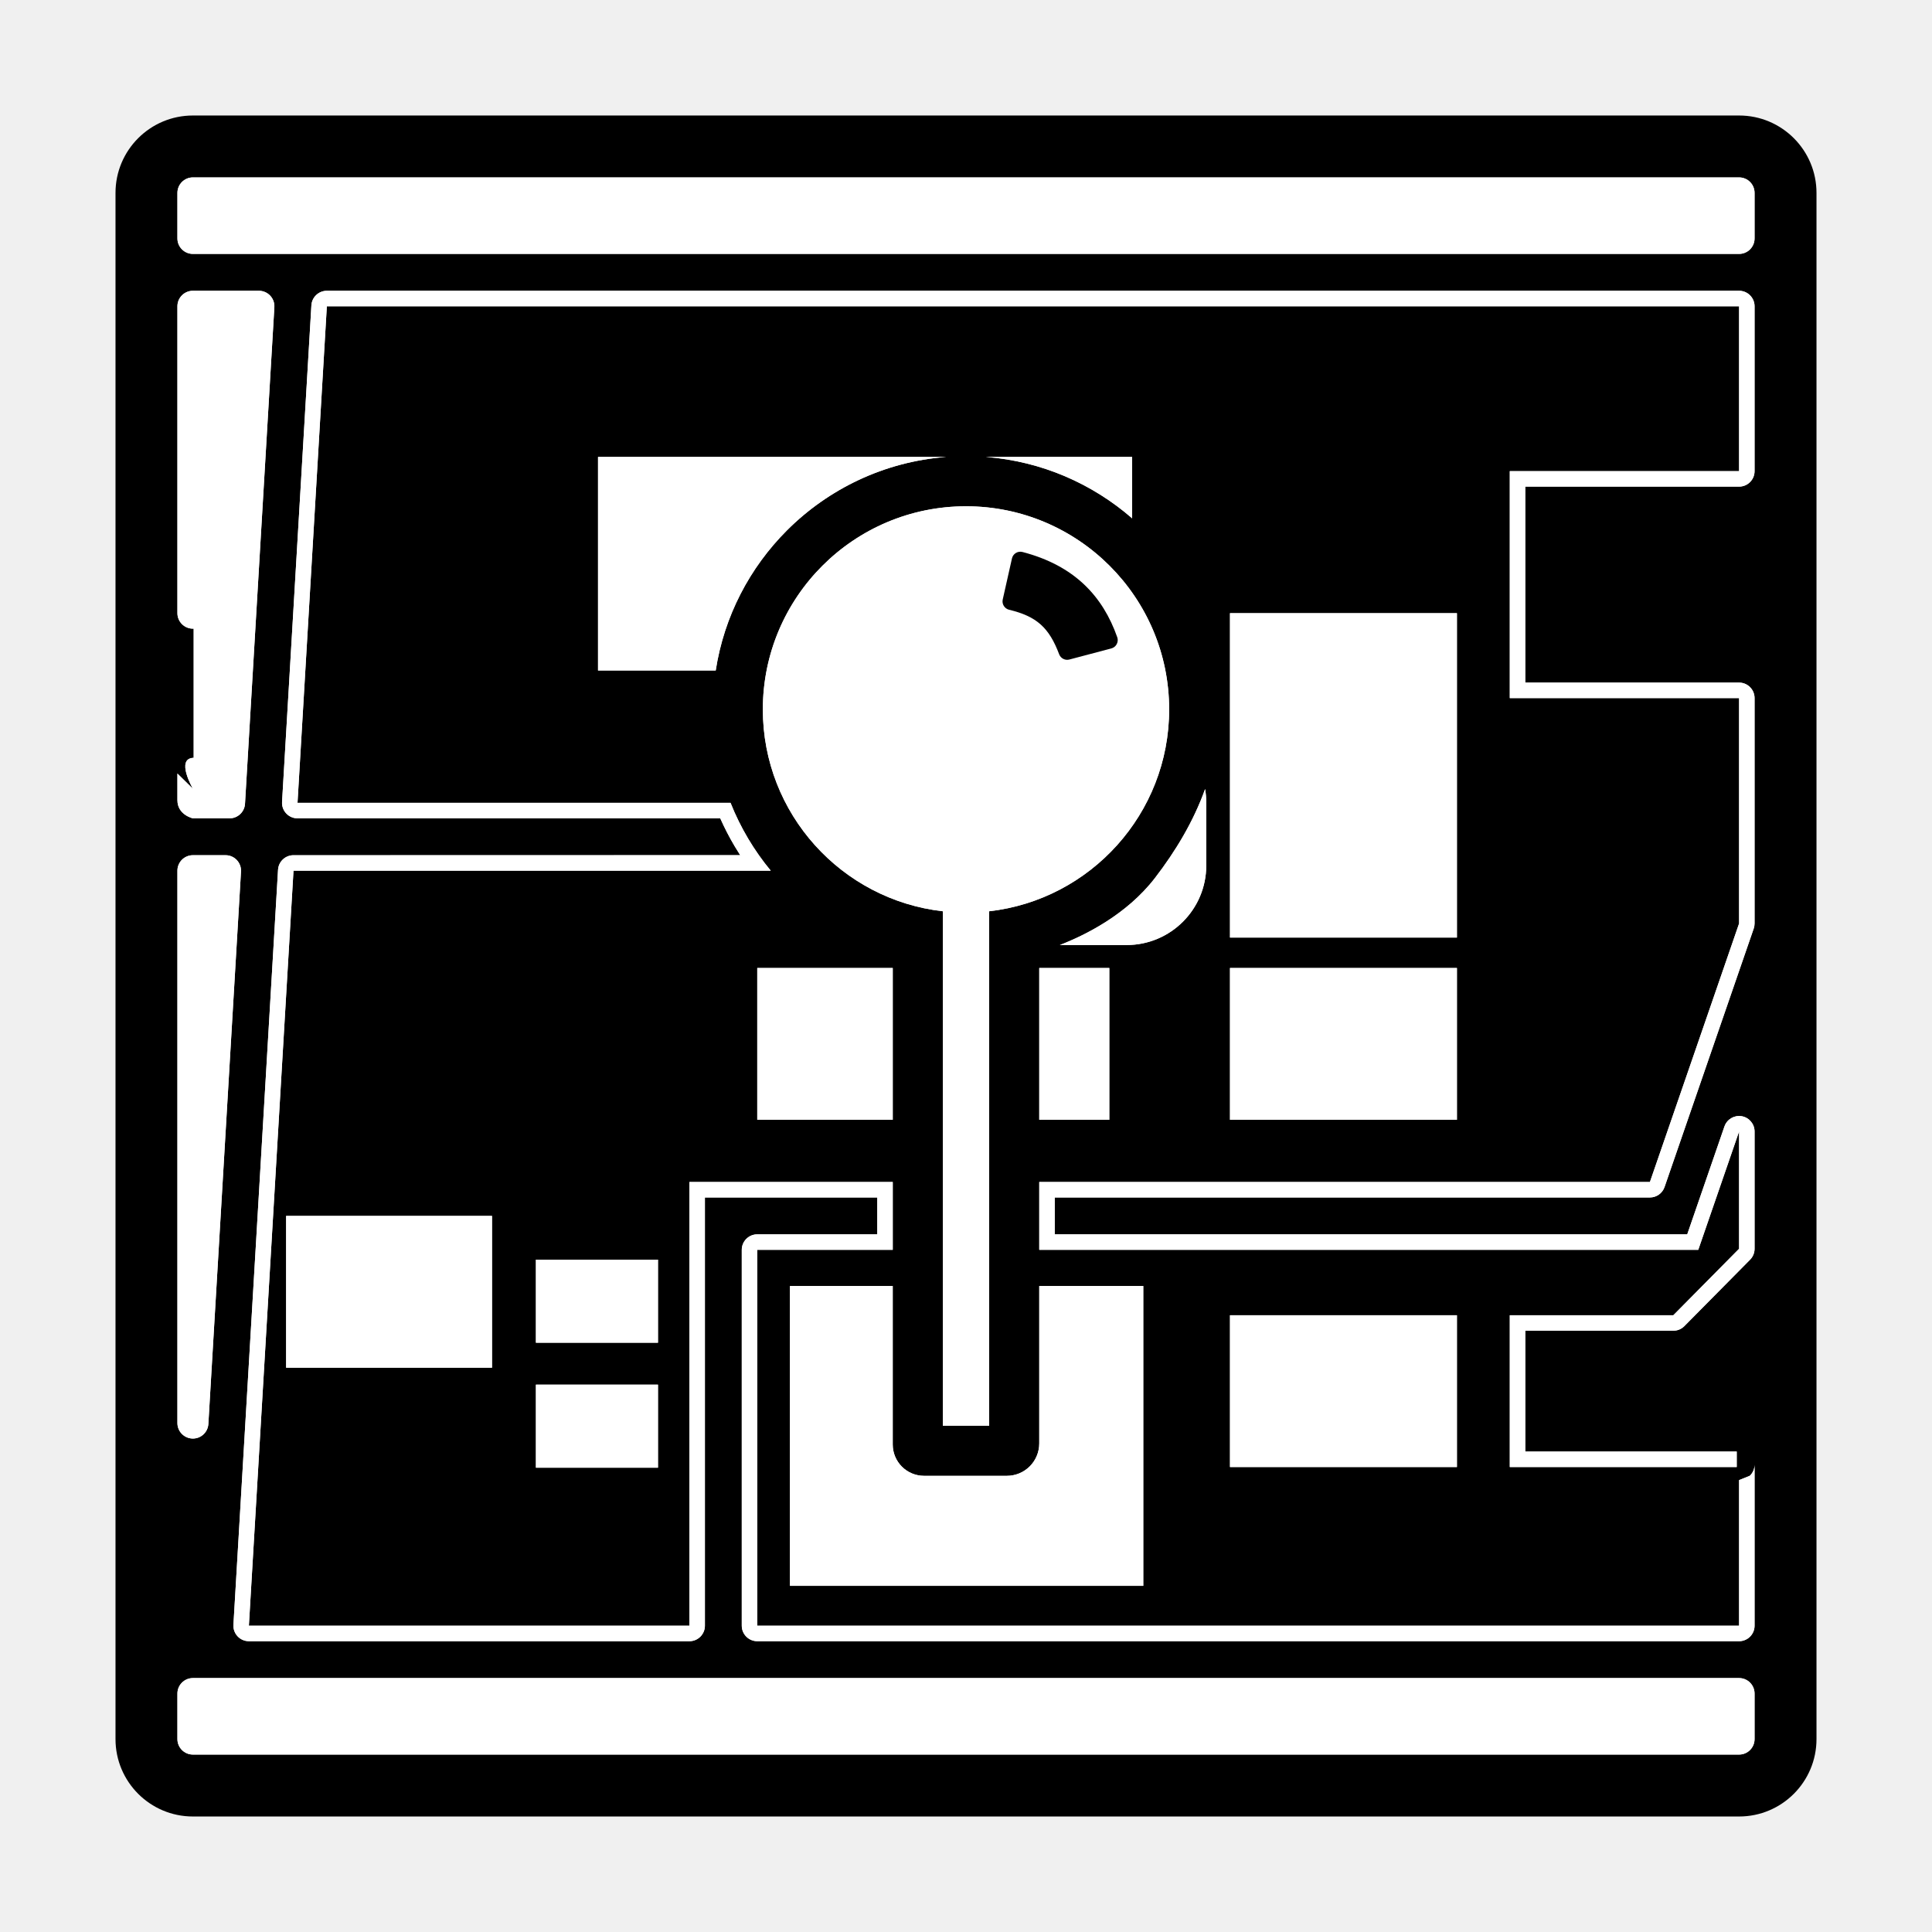
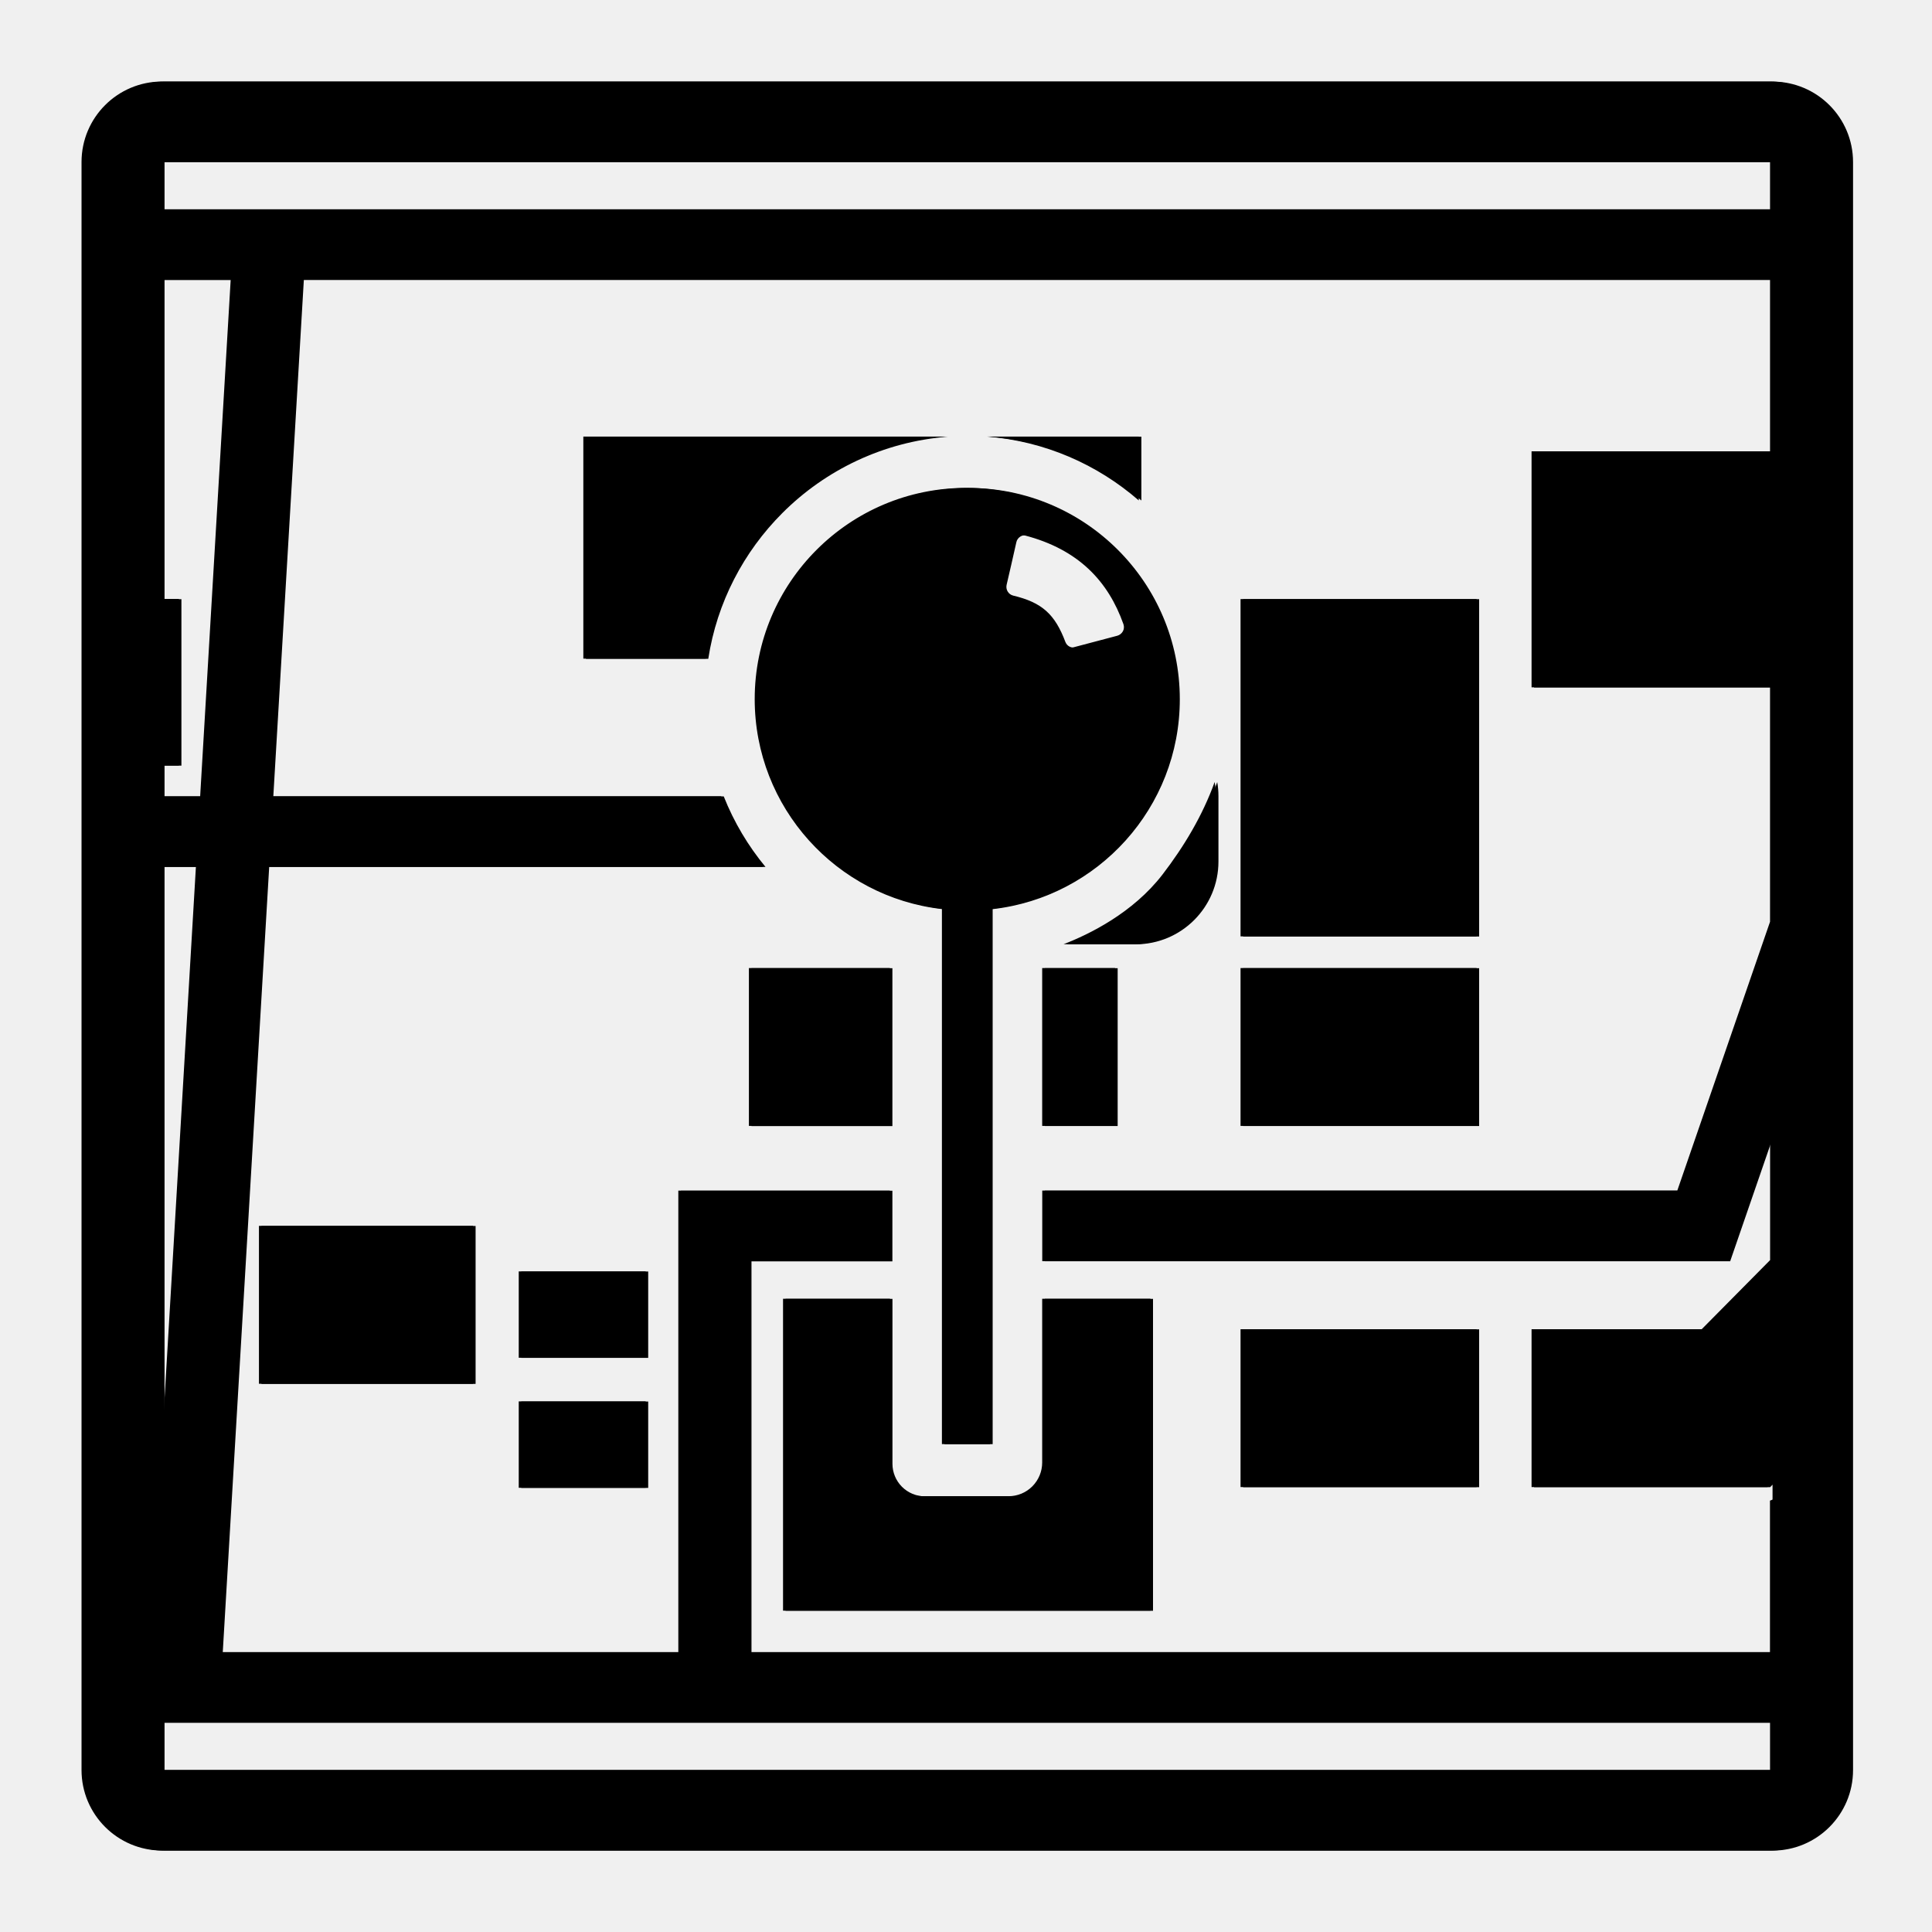
- <svg xmlns="http://www.w3.org/2000/svg" version="1.1" id="Layer_2" x="0px" y="0px" width="283.46px" height="283.46px" viewBox="0 0 283.46 283.46" enable-background="new 0 0 283.46 283.46" xml:space="preserve">
+ <svg xmlns="http://www.w3.org/2000/svg" version="1.0" id="Layer_1" x="0px" y="0px" width="30px" height="30px" viewBox="0 0 30 30" enable-background="new 0 0 30 30" xml:space="preserve">
  <g>
-     <path d="M255.156,16.947H28.303c-6.271,0-11.356,5.085-11.356,11.356v226.853c0,6.273,5.085,11.357,11.356,11.357h226.853   c6.273,0,11.357-5.084,11.357-11.357V28.303C266.513,22.032,261.429,16.947,255.156,16.947z M26.03,255.156v-6.68   c0-1.254,1.019-2.271,2.272-2.271h226.853c1.256,0,2.271,1.018,2.271,2.271v6.68c0,1.256-1.016,2.271-2.271,2.271H28.303   C27.049,257.427,26.03,256.412,26.03,255.156z M107.791,124.158c-0.783-1.317-1.489-2.684-2.115-4.093H43.651   c-0.626,0-1.223-0.259-1.653-0.715c-0.43-0.454-0.652-1.066-0.615-1.69l4.304-72.86c0.072-1.199,1.066-2.137,2.268-2.137h207.201   c1.256,0,2.271,1.018,2.271,2.272v24.192c0,1.253-1.016,2.27-2.271,2.27h-31.371v28.754h31.371c1.256,0,2.271,1.018,2.271,2.272   v33.069c0,0.253-0.041,0.501-0.123,0.742L244.22,174.16c-0.316,0.916-1.18,1.531-2.146,1.531H154.75v5.41h92.799l5.461-15.83   c0.363-1.049,1.43-1.684,2.523-1.502c1.092,0.184,1.895,1.133,1.895,2.242v17.207c0,0.6-0.234,1.172-0.656,1.598l-9.646,9.75   c-0.426,0.434-1.006,0.674-1.615,0.674h-21.725v17.73l31.025-0.002v2.271l-33.297,0.002V192.97h23.996l9.646-9.752v-17.207   l-5.988,17.361h-96.689v-9.951h89.596l13.082-37.93v-33.069h-33.643V69.127h33.643V44.935H47.955l-4.304,72.858h63.534   c1.443,3.633,3.445,6.986,5.898,9.952H43.062l-6.546,110.78h64.636v-65.104h29.831v9.951h-19.879v55.152h144.052v-21.367   l1.578-0.637c0.428-0.412,0.693-0.99,0.693-1.633v23.637c0,1.254-1.016,2.27-2.271,2.27H111.104c-1.254,0-2.272-1.016-2.272-2.27   v-55.152c0-1.254,1.018-2.271,2.272-2.271h17.607v-5.41h-25.289v62.834c0,1.254-1.016,2.27-2.27,2.27H36.516   c-0.625,0-1.225-0.258-1.652-0.713c-0.43-0.455-0.652-1.066-0.615-1.691l6.546-110.778c0.072-1.202,1.066-2.137,2.268-2.137   c0,0,65.545,0,65.542-0.002C108.326,125.041,108.053,124.603,107.791,124.158z M213.759,192.97v22.271h-33.297V192.97H213.759z    M132.326,215.185c0.861,0.861,2.03,1.346,3.249,1.346c3.58,0,8.532,0,12.151,0c1.262,0,2.469-0.5,3.361-1.391   c0.891-0.893,1.391-2.1,1.391-3.361v-23.102h15.264v43.996H115.9v-43.996h15.08v23.26   C130.98,213.156,131.464,214.324,132.326,215.185z M141.73,74.28c16.449,0,29.807,13.355,29.807,29.807   c0,15.303-11.557,27.928-26.409,29.615v75.476h-6.794v-75.476c-14.854-1.688-26.41-14.313-26.41-29.615   C111.923,87.635,125.278,74.28,141.73,74.28z M105.009,98.374H87.742V67.043h51.047c-9.082,0.713-17.251,4.694-23.331,10.773   C110.007,83.268,106.239,90.404,105.009,98.374z M144.671,67.043h21.434v9.005C160.273,70.972,152.841,67.684,144.671,67.043z    M155.496,138.653c3.639-1.408,9.791-4.422,13.959-9.836c3.037-3.944,5.654-8.296,7.357-13.05c0.111,0.652,0.17,1.321,0.17,2.006   c0,2.989,0,6.206,0,9.195c0,6.454-5.23,11.685-11.686,11.685H155.496z M162.757,142.022v22.274h-10.279v-22.274H162.757z    M130.982,142.022v22.274h-19.879v-22.274H130.982z M213.759,142.022v22.274h-33.297v-22.274H213.759z M180.462,137.557V89.964   h33.297v47.593H180.462z M78.627,197.001v-12.184h17.911v12.184H78.627z M96.538,203.154v12.182H78.627v-12.182H96.538z    M72.187,178.396v22.271H41.979v-22.271H72.187z M30.57,208.923c-0.072,1.227-1.108,2.174-2.335,2.137s-2.205-1.043-2.205-2.27   v-81.046c0-1.254,1.019-2.27,2.272-2.27h4.79c0.624,0,1.224,0.257,1.653,0.713c0.428,0.456,0.65,1.066,0.613,1.692L30.57,208.923z    M35.947,117.926c-0.07,1.202-1.064,2.139-2.268,2.139h-5.377c-0.016-0.004-2.272-0.501-2.272-2.662v-3.908l2.272,2.229   c0,0-2.593-4.459,0.113-4.54V92.236h-0.113c-1.254,0-2.272-1.018-2.272-2.272V44.935c0-1.254,1.019-2.272,2.272-2.272h9.683   c0.626,0,1.223,0.259,1.653,0.713c0.43,0.456,0.652,1.068,0.615,1.692L35.947,117.926z M257.427,34.983   c0,1.254-1.016,2.27-2.271,2.27H28.303c-1.254,0-2.272-1.016-2.272-2.27v-6.681c0-1.254,1.019-2.272,2.272-2.272h226.853   c1.256,0,2.271,1.019,2.271,2.272V34.983z" />
-     <path fill="#FFFFFF" d="M138.333,133.702v75.476h6.794v-75.476c14.853-1.688,26.409-14.313,26.409-29.615   c0-16.451-13.357-29.807-29.807-29.807c-16.452,0-29.807,13.355-29.807,29.807C111.923,119.389,123.479,132.014,138.333,133.702z    M147.119,87.966c0.359-1.611,0.988-4.424,1.357-6.038c0.074-0.333,0.281-0.621,0.572-0.798s0.641-0.229,0.971-0.142   c7.627,1.986,11.791,6.5,13.906,12.52c0.113,0.333,0.08,0.698-0.088,1.007s-0.455,0.534-0.795,0.622   c-1.668,0.445-4.561,1.214-6.146,1.625c-0.613,0.163-1.252-0.157-1.488-0.746c-1.48-3.931-3.299-5.588-7.375-6.561   C147.378,89.284,146.976,88.627,147.119,87.966z" />
-     <path fill="#FFFFFF" d="M33.093,125.475h-4.79c-1.254,0-2.272,1.016-2.272,2.27v81.046c0,1.227,0.977,2.232,2.205,2.27   s2.263-0.91,2.335-2.137l4.788-81.043c0.037-0.626-0.185-1.236-0.613-1.692C34.316,125.732,33.717,125.475,33.093,125.475z" />
-     <path fill="#FFFFFF" d="M166.105,67.043h-21.434c8.17,0.641,15.602,3.929,21.434,9.005V67.043z" />
-     <path fill="#FFFFFF" d="M37.986,42.663h-9.683c-1.254,0-2.272,1.018-2.272,2.272v45.029c0,1.254,1.019,2.272,2.272,2.272h0.113   v18.948c-2.706,0.081-0.113,4.54-0.113,4.54l-2.272-2.229v3.908c0,2.161,2.257,2.658,2.272,2.662h5.377   c1.204,0,2.198-0.938,2.268-2.139l4.307-72.858c0.037-0.624-0.186-1.236-0.615-1.692C39.209,42.922,38.612,42.663,37.986,42.663z" />
-     <path fill="#FFFFFF" d="M255.156,26.03H28.303c-1.254,0-2.272,1.019-2.272,2.272v6.681c0,1.254,1.019,2.27,2.272,2.27h226.853   c1.256,0,2.271-1.016,2.271-2.27v-6.681C257.427,27.049,256.412,26.03,255.156,26.03z" />
-     <path fill="#FFFFFF" d="M115.9,188.677v43.996h51.841v-43.996h-15.264v23.102c0,1.262-0.5,2.469-1.391,3.361   c-0.893,0.891-2.1,1.391-3.361,1.391c-3.619,0-8.571,0-12.151,0c-1.219,0-2.388-0.484-3.249-1.346s-1.345-2.029-1.345-3.248v-23.26   H115.9z" />
-     <rect x="78.627" y="203.154" fill="#FFFFFF" width="17.911" height="12.182" />
-     <rect x="41.979" y="178.396" fill="#FFFFFF" width="30.208" height="22.271" />
-     <rect x="78.627" y="184.818" fill="#FFFFFF" width="17.911" height="12.184" />
-     <rect x="111.104" y="142.022" fill="#FFFFFF" width="19.879" height="22.274" />
-     <rect x="152.478" y="142.022" fill="#FFFFFF" width="10.279" height="22.274" />
-     <path fill="#FFFFFF" d="M176.982,126.968c0-2.989,0-6.206,0-9.195c0-0.685-0.059-1.354-0.17-2.006   c-1.703,4.753-4.32,9.105-7.357,13.05c-4.168,5.414-10.32,8.428-13.959,9.836h9.801   C171.751,138.653,176.982,133.422,176.982,126.968z" />
-     <rect x="180.462" y="89.964" fill="#FFFFFF" width="33.297" height="47.593" />
-     <path fill="#FFFFFF" d="M87.742,67.043v31.331h17.267c1.23-7.97,4.998-15.106,10.449-20.558c6.08-6.079,14.25-10.061,23.331-10.773   H87.742z" />
-     <path d="M148.033,89.456c4.076,0.973,5.895,2.63,7.375,6.561c0.236,0.589,0.875,0.909,1.488,0.746   c1.586-0.41,4.479-1.18,6.146-1.625c0.34-0.087,0.627-0.312,0.795-0.622s0.201-0.674,0.088-1.007   c-2.115-6.021-6.279-10.534-13.906-12.52c-0.33-0.087-0.68-0.035-0.971,0.142s-0.498,0.464-0.572,0.798   c-0.369,1.614-0.998,4.426-1.357,6.038C146.976,88.627,147.378,89.284,148.033,89.456z" />
-     <path fill="#FFFFFF" d="M255.156,257.427c1.256,0,2.271-1.016,2.271-2.271v-6.68c0-1.254-1.016-2.271-2.271-2.271H28.303   c-1.254,0-2.272,1.018-2.272,2.271v6.68c0,1.256,1.019,2.271,2.272,2.271H255.156z" />
-     <path fill="#FFFFFF" d="M40.794,127.612L34.249,238.39c-0.037,0.625,0.186,1.236,0.615,1.691c0.427,0.455,1.027,0.713,1.652,0.713   h64.636c1.253,0,2.27-1.016,2.27-2.27v-62.834h25.289v5.41h-17.607c-1.254,0-2.272,1.018-2.272,2.271v55.152   c0,1.254,1.018,2.27,2.272,2.27h144.052c1.256,0,2.271-1.016,2.271-2.27v-23.637c0,0.643-0.266,1.221-0.693,1.633l-1.578,0.637   v21.367H111.104v-55.152h19.879v-9.951h-29.831v65.104H36.516l6.546-110.78h70.021c-2.453-2.965-4.455-6.319-5.898-9.952H43.651   l4.304-72.858h207.201v24.192h-33.643v33.295h33.643v33.069l-13.082,37.93h-89.596v9.951h96.689l5.988-17.361v17.207l-9.646,9.752   h-23.996v22.271l33.297-0.002v-2.271l-31.025,0.002v-17.73h21.725c0.609,0,1.189-0.24,1.615-0.674l9.646-9.75   c0.422-0.426,0.656-0.998,0.656-1.598v-17.207c0-1.109-0.803-2.059-1.895-2.242c-1.094-0.182-2.16,0.453-2.523,1.502l-5.461,15.83   H154.75v-5.41h87.324c0.967,0,1.83-0.615,2.146-1.531l13.084-37.926c0.082-0.24,0.123-0.489,0.123-0.742v-33.069   c0-1.254-1.016-2.272-2.271-2.272h-31.371V71.397h31.371c1.256,0,2.271-1.016,2.271-2.27V44.935c0-1.254-1.016-2.272-2.271-2.272   H47.955c-1.202,0-2.196,0.938-2.268,2.137l-4.304,72.86c-0.037,0.624,0.185,1.236,0.615,1.69c0.43,0.456,1.027,0.715,1.653,0.715   h62.025c0.625,1.409,1.332,2.776,2.115,4.093c0.262,0.445,0.535,0.883,0.813,1.315c0.002,0.002-65.542,0.002-65.542,0.002   C41.861,125.475,40.866,126.41,40.794,127.612z" />
-     <rect x="180.462" y="192.97" fill="#FFFFFF" width="33.297" height="22.271" />
-     <rect x="180.462" y="142.022" fill="#FFFFFF" width="33.297" height="22.274" />
+     <path fill="none" d="M15.733,9.248c0.449,0.107,0.649,0.29,0.813,0.722c0.025,0.064,0.096,0.1,0.163,0.082   c0.175-0.045,0.493-0.13,0.677-0.179c0.037-0.01,0.069-0.035,0.088-0.069c0.019-0.034,0.021-0.074,0.009-0.111   c-0.232-0.662-0.69-1.159-1.53-1.378c-0.036-0.009-0.075-0.004-0.106,0.016c-0.032,0.02-0.056,0.051-0.063,0.088   c-0.041,0.178-0.109,0.487-0.149,0.665C15.617,9.157,15.661,9.229,15.733,9.248z" />
+     <polygon fill="none" points="3.621,4.348 2.555,4.348 2.555,9.304 2.817,9.304 2.817,11.889 2.555,11.889 2.555,12.367    3.147,12.367  " />
+     <polygon fill="none" points="2.555,13.462 2.555,22.383 3.082,13.462  " />
+     <rect x="2.555" y="2.517" fill="none" width="24.969" height="0.735" />
+     <path fill="none" d="M4.244,12.367h6.993c0.159,0.4,0.379,0.769,0.649,1.096H4.18L3.459,25.655h7.114v-7.166h3.284v1.096h-2.188   v6.07h15.855v-2.602l-0.038,0.039h-3.665v-2.451h2.642l1.062-1.073v-1.895l-0.659,1.911H16.223v-1.096h9.861l1.44-4.174v-3.64   h-3.703V7.01h3.703V4.348H4.718L4.244,12.367z M7.385,21.489H4.06v-2.452h3.325V21.489z M10.065,23.104H8.094v-1.341h1.971V23.104z    M10.065,21.085H8.094v-1.341h1.971V21.085z M11.669,17.485v-2.452h2.188v2.452H11.669z M19.303,20.642h3.665v2.451h-3.665V20.642z    M17.902,20.169v4.843h-5.706v-4.843h1.66v2.561c0,0.134,0.053,0.263,0.148,0.357c0.095,0.095,0.223,0.148,0.357,0.148   c0.394,0,0.939,0,1.338,0c0.139,0,0.271-0.056,0.369-0.153c0.099-0.099,0.153-0.231,0.153-0.37v-2.543H17.902z M17.354,17.485   h-1.132v-2.451h1.132V17.485z M19.303,9.304h3.665v5.238h-3.665V9.304z M19.303,15.034h3.665v2.451h-3.665V15.034z M18.92,12.365   c0,0.329,0,0.683,0,1.012c0,0.71-0.576,1.286-1.286,1.286h-1.079c0.4-0.155,1.078-0.487,1.537-1.083   c0.334-0.434,0.622-0.914,0.81-1.437C18.914,12.216,18.92,12.29,18.92,12.365z M17.723,6.781v0.991   c-0.642-0.559-1.46-0.92-2.359-0.991H17.723z M18.32,10.858c0,1.684-1.271,3.074-2.906,3.259v8.308h-0.748v-8.308   c-1.635-0.186-2.907-1.575-2.907-3.259c0-1.811,1.47-3.281,3.281-3.281C16.851,7.578,18.32,9.047,18.32,10.858z M9.098,6.781h5.619   c-1,0.079-1.899,0.517-2.568,1.186c-0.6,0.6-1.015,1.386-1.15,2.263h-1.9V6.781z" />
+     <rect x="2.555" y="26.751" fill="none" width="24.969" height="0.735" />
+     <path d="M17.723,6.781h-2.359c0.899,0.071,1.718,0.433,2.359,0.991V6.781z" />
+     <path d="M16.555,14.663h1.079c0.71,0,1.286-0.576,1.286-1.286c0-0.329,0-0.683,0-1.012c0-0.075-0.006-0.149-0.019-0.221   c-0.188,0.523-0.476,1.002-0.81,1.437C17.633,14.176,16.955,14.508,16.555,14.663z" />
+     <rect x="19.303" y="15.034" width="3.665" height="2.451" />
+     <rect x="19.303" y="9.304" width="3.665" height="5.238" />
+     <path d="M27.524,1.267H2.555c-0.69,0-1.25,0.56-1.25,1.25v24.969c0,0.69,0.56,1.25,1.25,1.25h24.969c0.69,0,1.25-0.56,1.25-1.25   V2.517C28.774,1.827,28.215,1.267,27.524,1.267z M2.555,11.889h0.262V9.304H2.555V4.348h1.066l-0.474,8.019H2.555V11.889z    M2.555,13.462h0.527l-0.527,8.92V13.462z M27.524,27.486H2.555v-0.735h24.969V27.486z M27.524,7.01h-3.703v3.665h3.703v3.64   l-1.44,4.174h-9.861v1.096h10.643l0.659-1.911v1.895l-1.062,1.073h-2.642v2.451h3.665l0.038-0.039v2.602H11.669v-6.07h2.188v-1.096   h-3.284v7.166H3.459L4.18,13.462h7.707c-0.27-0.327-0.49-0.695-0.649-1.096H4.244l0.474-8.019h22.806V7.01z M27.524,3.252H2.555   V2.517h24.969V3.252z" />
+     <path d="M11.759,10.858c0,1.684,1.272,3.074,2.907,3.259v8.308h0.748v-8.308c1.635-0.186,2.906-1.575,2.906-3.259   c0-1.811-1.47-3.281-3.28-3.281C13.229,7.578,11.759,9.047,11.759,10.858z M15.782,8.419c0.008-0.037,0.031-0.068,0.063-0.088   c0.031-0.02,0.07-0.025,0.106-0.016c0.84,0.219,1.298,0.716,1.53,1.378c0.013,0.037,0.01,0.077-0.009,0.111   c-0.019,0.034-0.051,0.059-0.088,0.069c-0.184,0.049-0.502,0.133-0.677,0.179c-0.067,0.018-0.138-0.018-0.163-0.082   c-0.163-0.433-0.363-0.615-0.813-0.722c-0.072-0.019-0.116-0.091-0.101-0.164C15.673,8.907,15.741,8.597,15.782,8.419z" />
+     <path d="M12.148,7.967c0.668-0.669,1.568-1.107,2.568-1.186H9.098v3.449h1.9C11.133,9.353,11.548,8.567,12.148,7.967z" />
+     <rect x="16.223" y="15.034" width="1.132" height="2.451" />
+     <rect x="8.094" y="21.763" width="1.971" height="1.341" />
+     <rect x="4.06" y="19.037" width="3.325" height="2.452" />
+     <rect x="8.094" y="19.744" width="1.971" height="1.341" />
+     <rect x="11.669" y="15.034" width="2.188" height="2.452" />
+     <path d="M16.223,22.712c0,0.139-0.055,0.271-0.153,0.37c-0.098,0.098-0.23,0.153-0.369,0.153c-0.398,0-0.944,0-1.338,0   c-0.134,0-0.263-0.054-0.357-0.148c-0.095-0.095-0.148-0.224-0.148-0.357v-2.561h-1.66v4.843h5.706v-4.843h-1.68V22.712z" />
+     <rect x="19.303" y="20.642" width="3.665" height="2.451" />
  </g>
+   <path fill-rule="evenodd" clip-rule="evenodd" d="M2.516,3.25h24.969V2.516H2.516V3.25z M27.734,2.516c0-0.139-0.111-0.25-0.25-0.25  H2.516c-0.139,0-0.25,0.111-0.25,0.25V3.25c0,0.139,0.111,0.25,0.25,0.25h24.969c0.139,0,0.25-0.111,0.25-0.25V2.516z M17.047,7.029  c0.133,0.071,0.262,0.149,0.386,0.233V7.029H17.047z M17.683,7.771V6.779h-2.359C16.223,6.85,17.041,7.212,17.683,7.771z   M12.953,7.029c-0.377,0.202-0.722,0.459-1.021,0.759C11.61,8.11,11.339,8.482,11.13,8.892c-0.173,0.339-0.302,0.703-0.381,1.086  H9.308V7.029H12.953z M15.912,8.314c-0.036-0.01-0.075-0.004-0.106,0.016c-0.032,0.02-0.056,0.051-0.063,0.088  c-0.041,0.178-0.109,0.487-0.149,0.664c-0.016,0.073,0.028,0.146,0.101,0.164c0.449,0.107,0.649,0.29,0.813,0.723  c0.025,0.064,0.096,0.1,0.163,0.082c0.175-0.046,0.493-0.13,0.677-0.179c0.037-0.01,0.069-0.035,0.088-0.069  c0.019-0.033,0.021-0.074,0.009-0.11C17.21,9.03,16.752,8.533,15.912,8.314z M14.677,6.779H9.058v3.448h1.9  c0.136-0.877,0.551-1.662,1.15-2.263C12.777,7.296,13.677,6.857,14.677,6.779z M15.976,8.072c-0.051-0.013-0.104-0.016-0.154-0.009  c-0.052,0.008-0.101,0.025-0.146,0.053c-0.045,0.027-0.083,0.063-0.113,0.105s-0.052,0.09-0.063,0.142l-0.149,0.666  c-0.022,0.102-0.002,0.203,0.049,0.286c0.051,0.082,0.132,0.146,0.232,0.173c0.002,0,0.004,0.001,0.006,0.001  c0.176,0.042,0.306,0.094,0.404,0.183c0.101,0.09,0.167,0.214,0.231,0.385c0.001,0.002,0.001,0.003,0.002,0.005  c0.036,0.091,0.104,0.161,0.186,0.202c0.083,0.041,0.18,0.054,0.274,0.028l0.677-0.179c0.05-0.013,0.099-0.037,0.14-0.069  c0.042-0.033,0.077-0.074,0.104-0.121c0.025-0.048,0.041-0.1,0.045-0.153c0.005-0.053-0.001-0.106-0.019-0.157  c-0.001-0.001-0.001-0.002-0.001-0.003c-0.138-0.391-0.347-0.729-0.649-0.998C16.76,8.372,16.415,8.187,15.976,8.072z M2.516,12.365  h0.592l0.474-8.02H2.516v4.956h0.262v2.586H2.516V12.365z M2.527,11.638c-0.298,0.009-0.012,0.5-0.012,0.5l-0.25-0.245v0.43  c0,0.238,0.248,0.293,0.25,0.293h0.592c0.132,0,0.241-0.104,0.249-0.235l0.475-8.02c0.004-0.068-0.021-0.136-0.068-0.186  C3.716,4.124,3.65,4.096,3.581,4.096H2.516c-0.139,0-0.25,0.112-0.25,0.25v4.956c0,0.139,0.111,0.25,0.25,0.25h0.012V11.638z   M19.513,9.552h3.165v4.738h-3.165V9.552z M18.63,13.184c-0.117,0.189-0.245,0.372-0.38,0.548c-0.214,0.276-0.47,0.501-0.728,0.68  h0.071c0.286,0,0.545-0.116,0.732-0.304s0.304-0.446,0.304-0.732V13.184z M19.263,14.54h3.665V9.302h-3.665V14.54z M18.861,12.143  c-0.188,0.522-0.476,1.002-0.81,1.437c-0.459,0.596-1.137,0.928-1.537,1.082h1.079c0.71,0,1.286-0.575,1.286-1.286  c0-0.329,0-0.683,0-1.012C18.88,12.288,18.874,12.214,18.861,12.143z M13.567,15.282v1.951h-1.688v-1.951H13.567z M16.433,15.282  h0.632v1.951h-0.632V15.282z M22.678,15.282v1.951h-3.165v-1.951H22.678z M16.183,17.483h1.132v-2.451h-1.132V17.483z   M19.263,17.483h3.665v-2.451h-3.665V17.483z M13.817,15.032h-2.188v2.451h2.188V15.032z M9.775,19.992v0.841H8.305v-0.841H9.775z   M8.055,21.083h1.971v-1.341H8.055V21.083z M7.096,19.285v1.952H4.271v-1.952H7.096z M4.021,21.487h3.325v-2.452H4.021V21.487z   M14.876,22.174v-8.058c0-0.127-0.096-0.234-0.222-0.248c-0.759-0.087-1.433-0.454-1.916-0.995c-0.479-0.535-0.77-1.242-0.77-2.017  c0-0.836,0.34-1.594,0.889-2.143S14.164,7.826,15,7.826s1.594,0.339,2.143,0.888s0.888,1.307,0.888,2.143  c0,0.774-0.291,1.481-0.769,2.017c-0.483,0.541-1.157,0.908-1.916,0.995c-0.127,0.014-0.222,0.121-0.222,0.248v8.058H14.876z   M3.042,13.461H2.516v8.92L3.042,13.461z M14.626,22.424v-8.308c-1.635-0.186-2.907-1.575-2.907-3.26c0-1.811,1.471-3.28,3.281-3.28  s3.28,1.47,3.28,3.28c0,1.685-1.271,3.074-2.906,3.26v8.308H14.626z M3.292,13.476c0.004-0.069-0.021-0.137-0.067-0.187  c-0.048-0.05-0.113-0.078-0.183-0.078H2.516c-0.139,0-0.25,0.111-0.25,0.25v8.92c0,0.135,0.107,0.246,0.242,0.25  s0.249-0.101,0.257-0.235L3.292,13.476z M22.678,20.89v1.951h-3.165V20.89H22.678z M9.775,22.011v0.841H8.305v-0.841H9.775z   M19.263,23.091h3.665V20.64h-3.665V23.091z M8.055,23.102h1.971v-1.341H8.055V23.102z M27.658,23.232l-0.129,0.065  C27.579,23.289,27.623,23.266,27.658,23.232z M16.433,20.417h1.18v4.343h-5.205v-4.343h1.16v2.311c0,0.1,0.02,0.198,0.057,0.289  c0.038,0.091,0.094,0.174,0.164,0.245c0.071,0.07,0.154,0.126,0.245,0.164c0.091,0.037,0.189,0.058,0.289,0.058h1.338  c0.103,0,0.202-0.021,0.296-0.06c0.093-0.038,0.178-0.095,0.25-0.167c0.073-0.073,0.13-0.158,0.168-0.251s0.059-0.193,0.059-0.296  V20.417z M16.183,20.167v2.543c0,0.139-0.055,0.271-0.153,0.37c-0.098,0.098-0.23,0.153-0.369,0.153c-0.398,0-0.943,0-1.338,0  c-0.134,0-0.263-0.054-0.357-0.148s-0.147-0.224-0.147-0.357v-2.561h-1.66v4.843h5.705v-4.843H16.183z M27.484,23.302v2.352H11.629  v-6.07h2.188v-1.096h-3.284v7.166H3.419L4.14,13.461h7.707c-0.27-0.327-0.49-0.695-0.649-1.096H4.204l0.475-8.02h22.806v2.663  h-3.703v3.665h3.703v3.64l-1.44,4.174h-9.861v1.096h10.643l0.659-1.911v1.895l-1.062,1.073h-2.642v2.451h3.665v-0.25h-3.415V20.89  h2.392c0.066,0,0.131-0.026,0.178-0.074l1.062-1.073c0.046-0.047,0.072-0.11,0.072-0.176v-1.895c0-0.122-0.088-0.226-0.209-0.246  c-0.12-0.021-0.237,0.05-0.277,0.165l-0.601,1.742H16.433v-0.596h9.611c0.107,0,0.202-0.067,0.236-0.168l1.44-4.175  c0.009-0.026,0.014-0.054,0.014-0.081v-3.64c0-0.139-0.111-0.25-0.25-0.25h-3.453V7.259h3.453c0.139,0,0.25-0.112,0.25-0.25V4.346  c0-0.138-0.111-0.25-0.25-0.25H4.679c-0.133,0-0.242,0.104-0.25,0.235l-0.474,8.02c-0.004,0.068,0.021,0.136,0.067,0.187  c0.047,0.05,0.113,0.078,0.182,0.078h6.827c0.069,0.155,0.147,0.306,0.233,0.45c0.028,0.049,0.059,0.098,0.089,0.146H4.14  c-0.132,0-0.241,0.103-0.249,0.235L3.17,25.639c-0.004,0.069,0.021,0.137,0.067,0.187s0.113,0.078,0.182,0.078h7.114  c0.139,0,0.25-0.111,0.25-0.25v-6.916h2.784v0.596h-1.938c-0.138,0-0.25,0.112-0.25,0.25v6.07c0,0.139,0.112,0.25,0.25,0.25h15.855  c0.139,0,0.25-0.111,0.25-0.25v-2.602c0,0.071-0.029,0.135-0.076,0.181L27.484,23.302z M2.516,27.484h24.969v-0.735H2.516V27.484z   M2.516,26.499c-0.139,0-0.25,0.112-0.25,0.25v0.735c0,0.138,0.111,0.25,0.25,0.25h24.969c0.139,0,0.25-0.112,0.25-0.25v-0.735  c0-0.138-0.111-0.25-0.25-0.25H2.516z M28.484,2.516v24.969c0,0.276-0.111,0.526-0.293,0.707c-0.181,0.181-0.431,0.293-0.707,0.293  H2.516c-0.276,0-0.526-0.112-0.707-0.293c-0.182-0.181-0.293-0.431-0.293-0.707V2.516c0-0.276,0.111-0.526,0.293-0.708  c0.181-0.181,0.431-0.292,0.707-0.292h24.969c0.276,0,0.526,0.111,0.707,0.292C28.373,1.989,28.484,2.239,28.484,2.516z   M28.734,2.516c0-0.69-0.56-1.25-1.25-1.25H2.516c-0.69,0-1.25,0.56-1.25,1.25v24.969c0,0.69,0.56,1.25,1.25,1.25h24.969  c0.69,0,1.25-0.56,1.25-1.25V2.516z" />
</svg>
